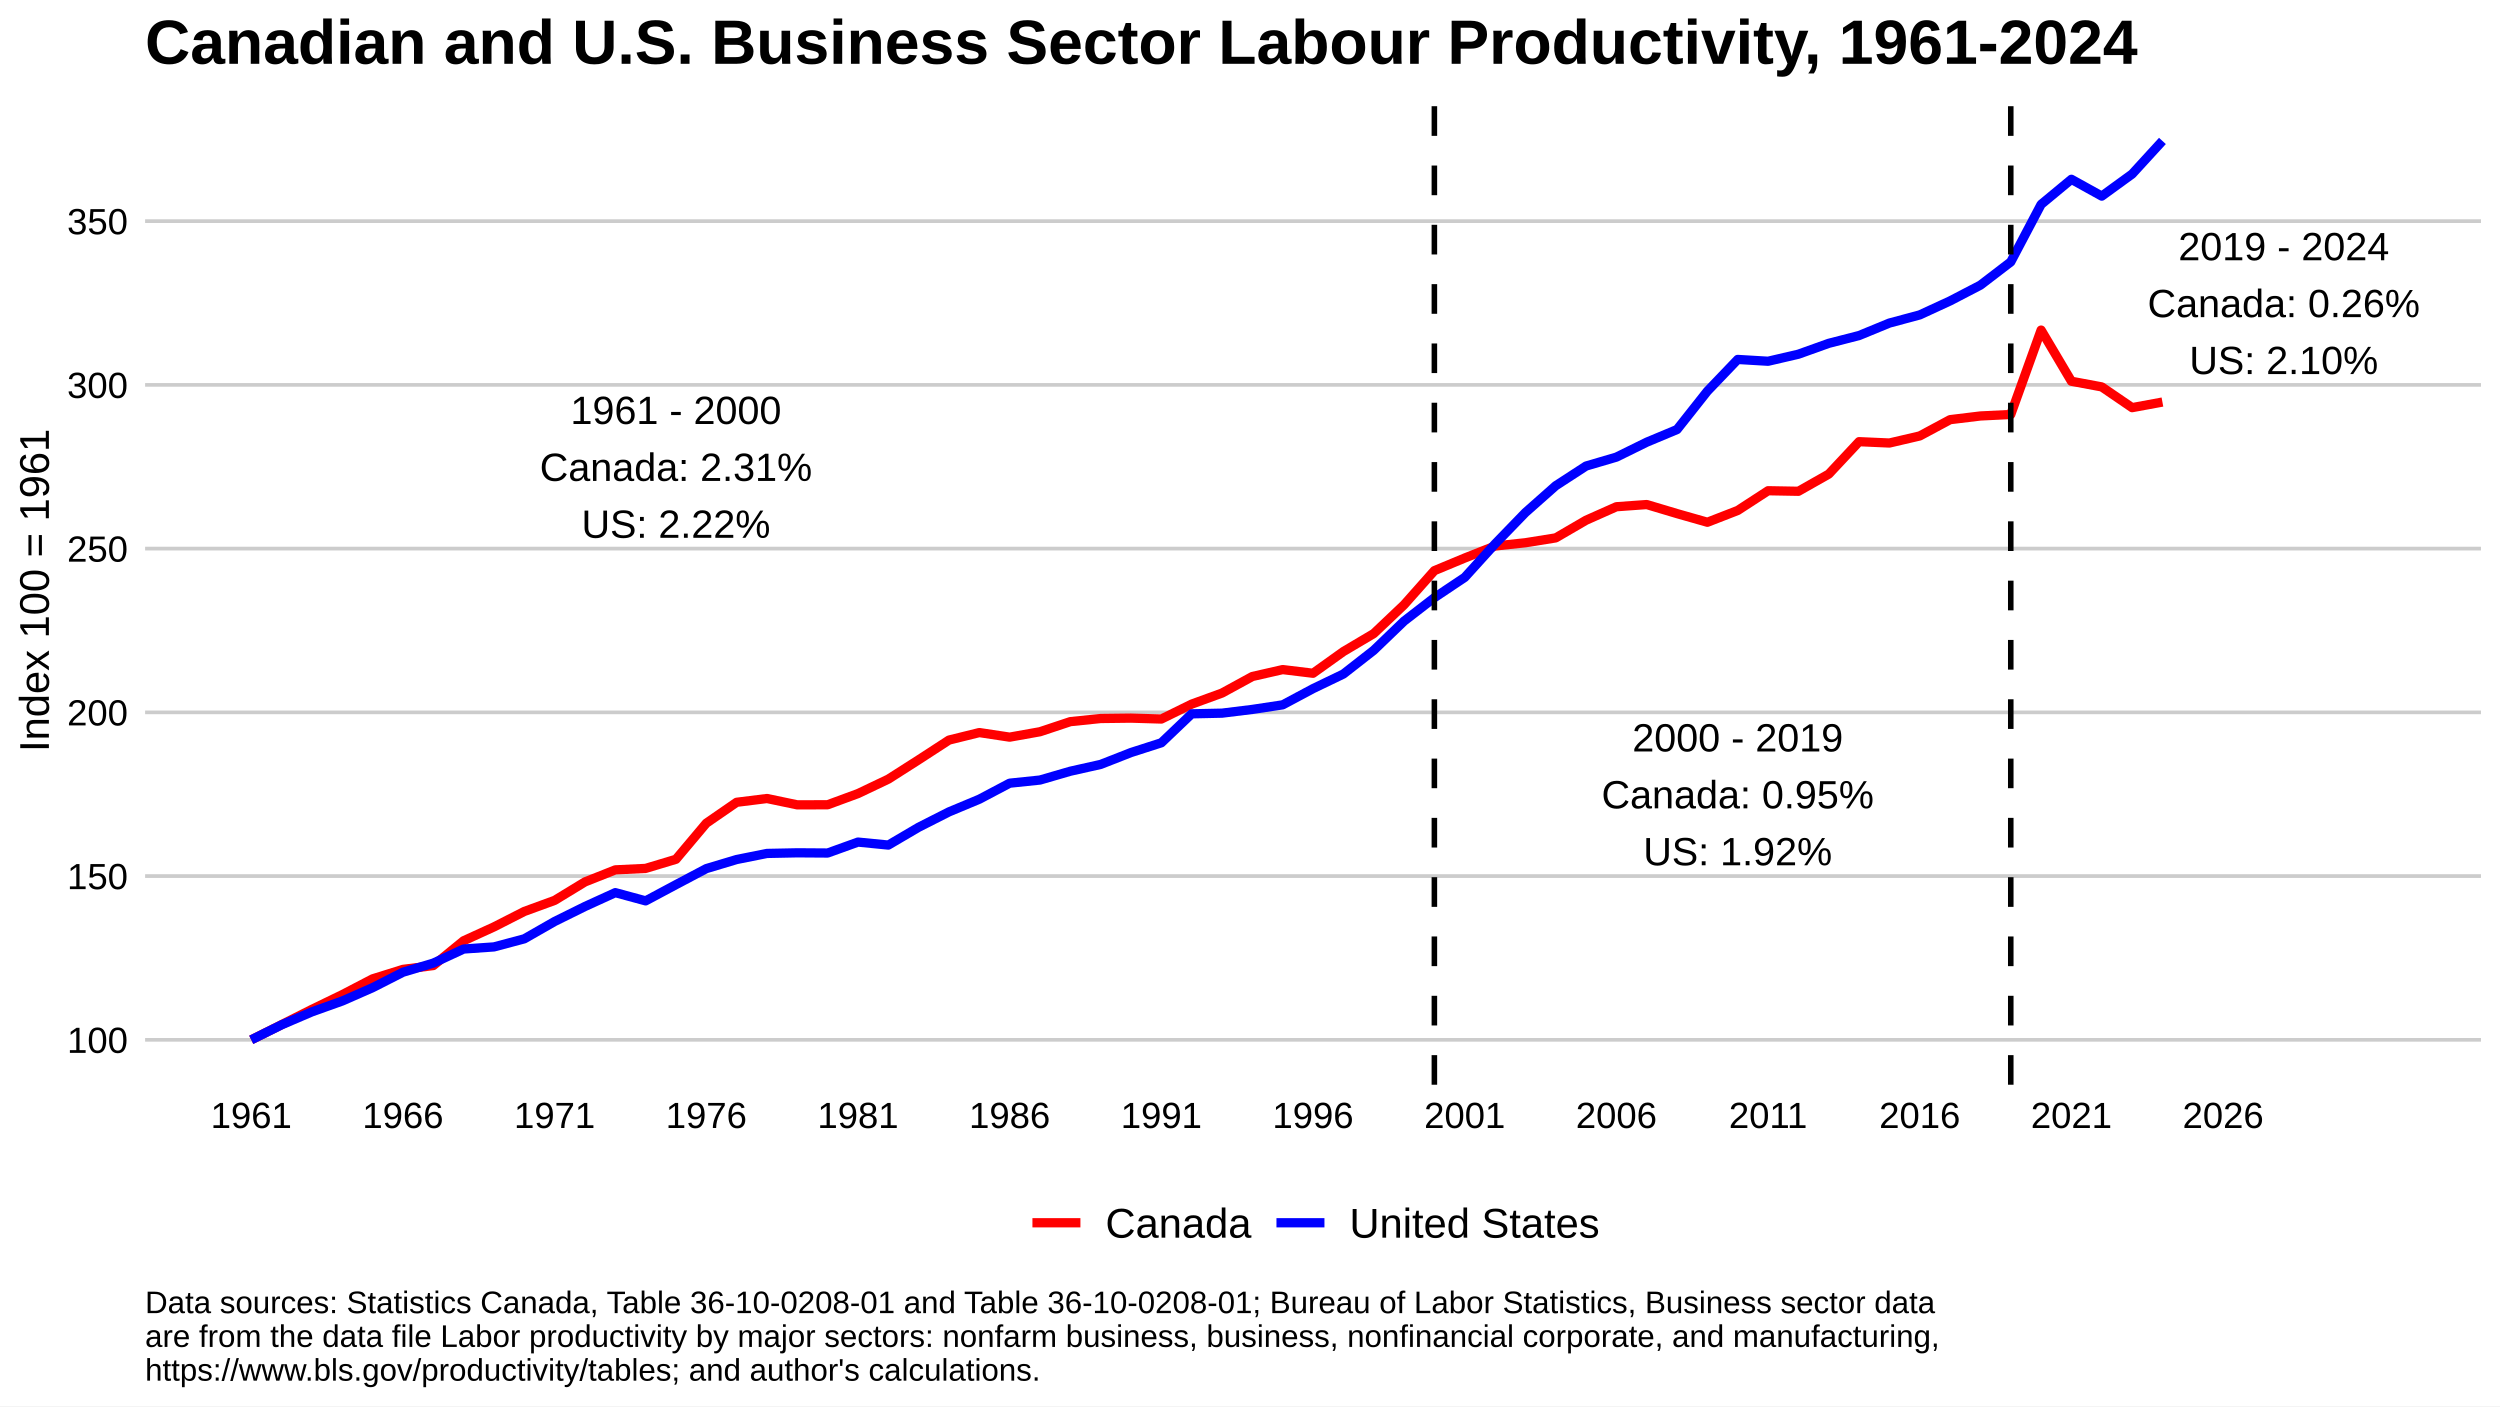
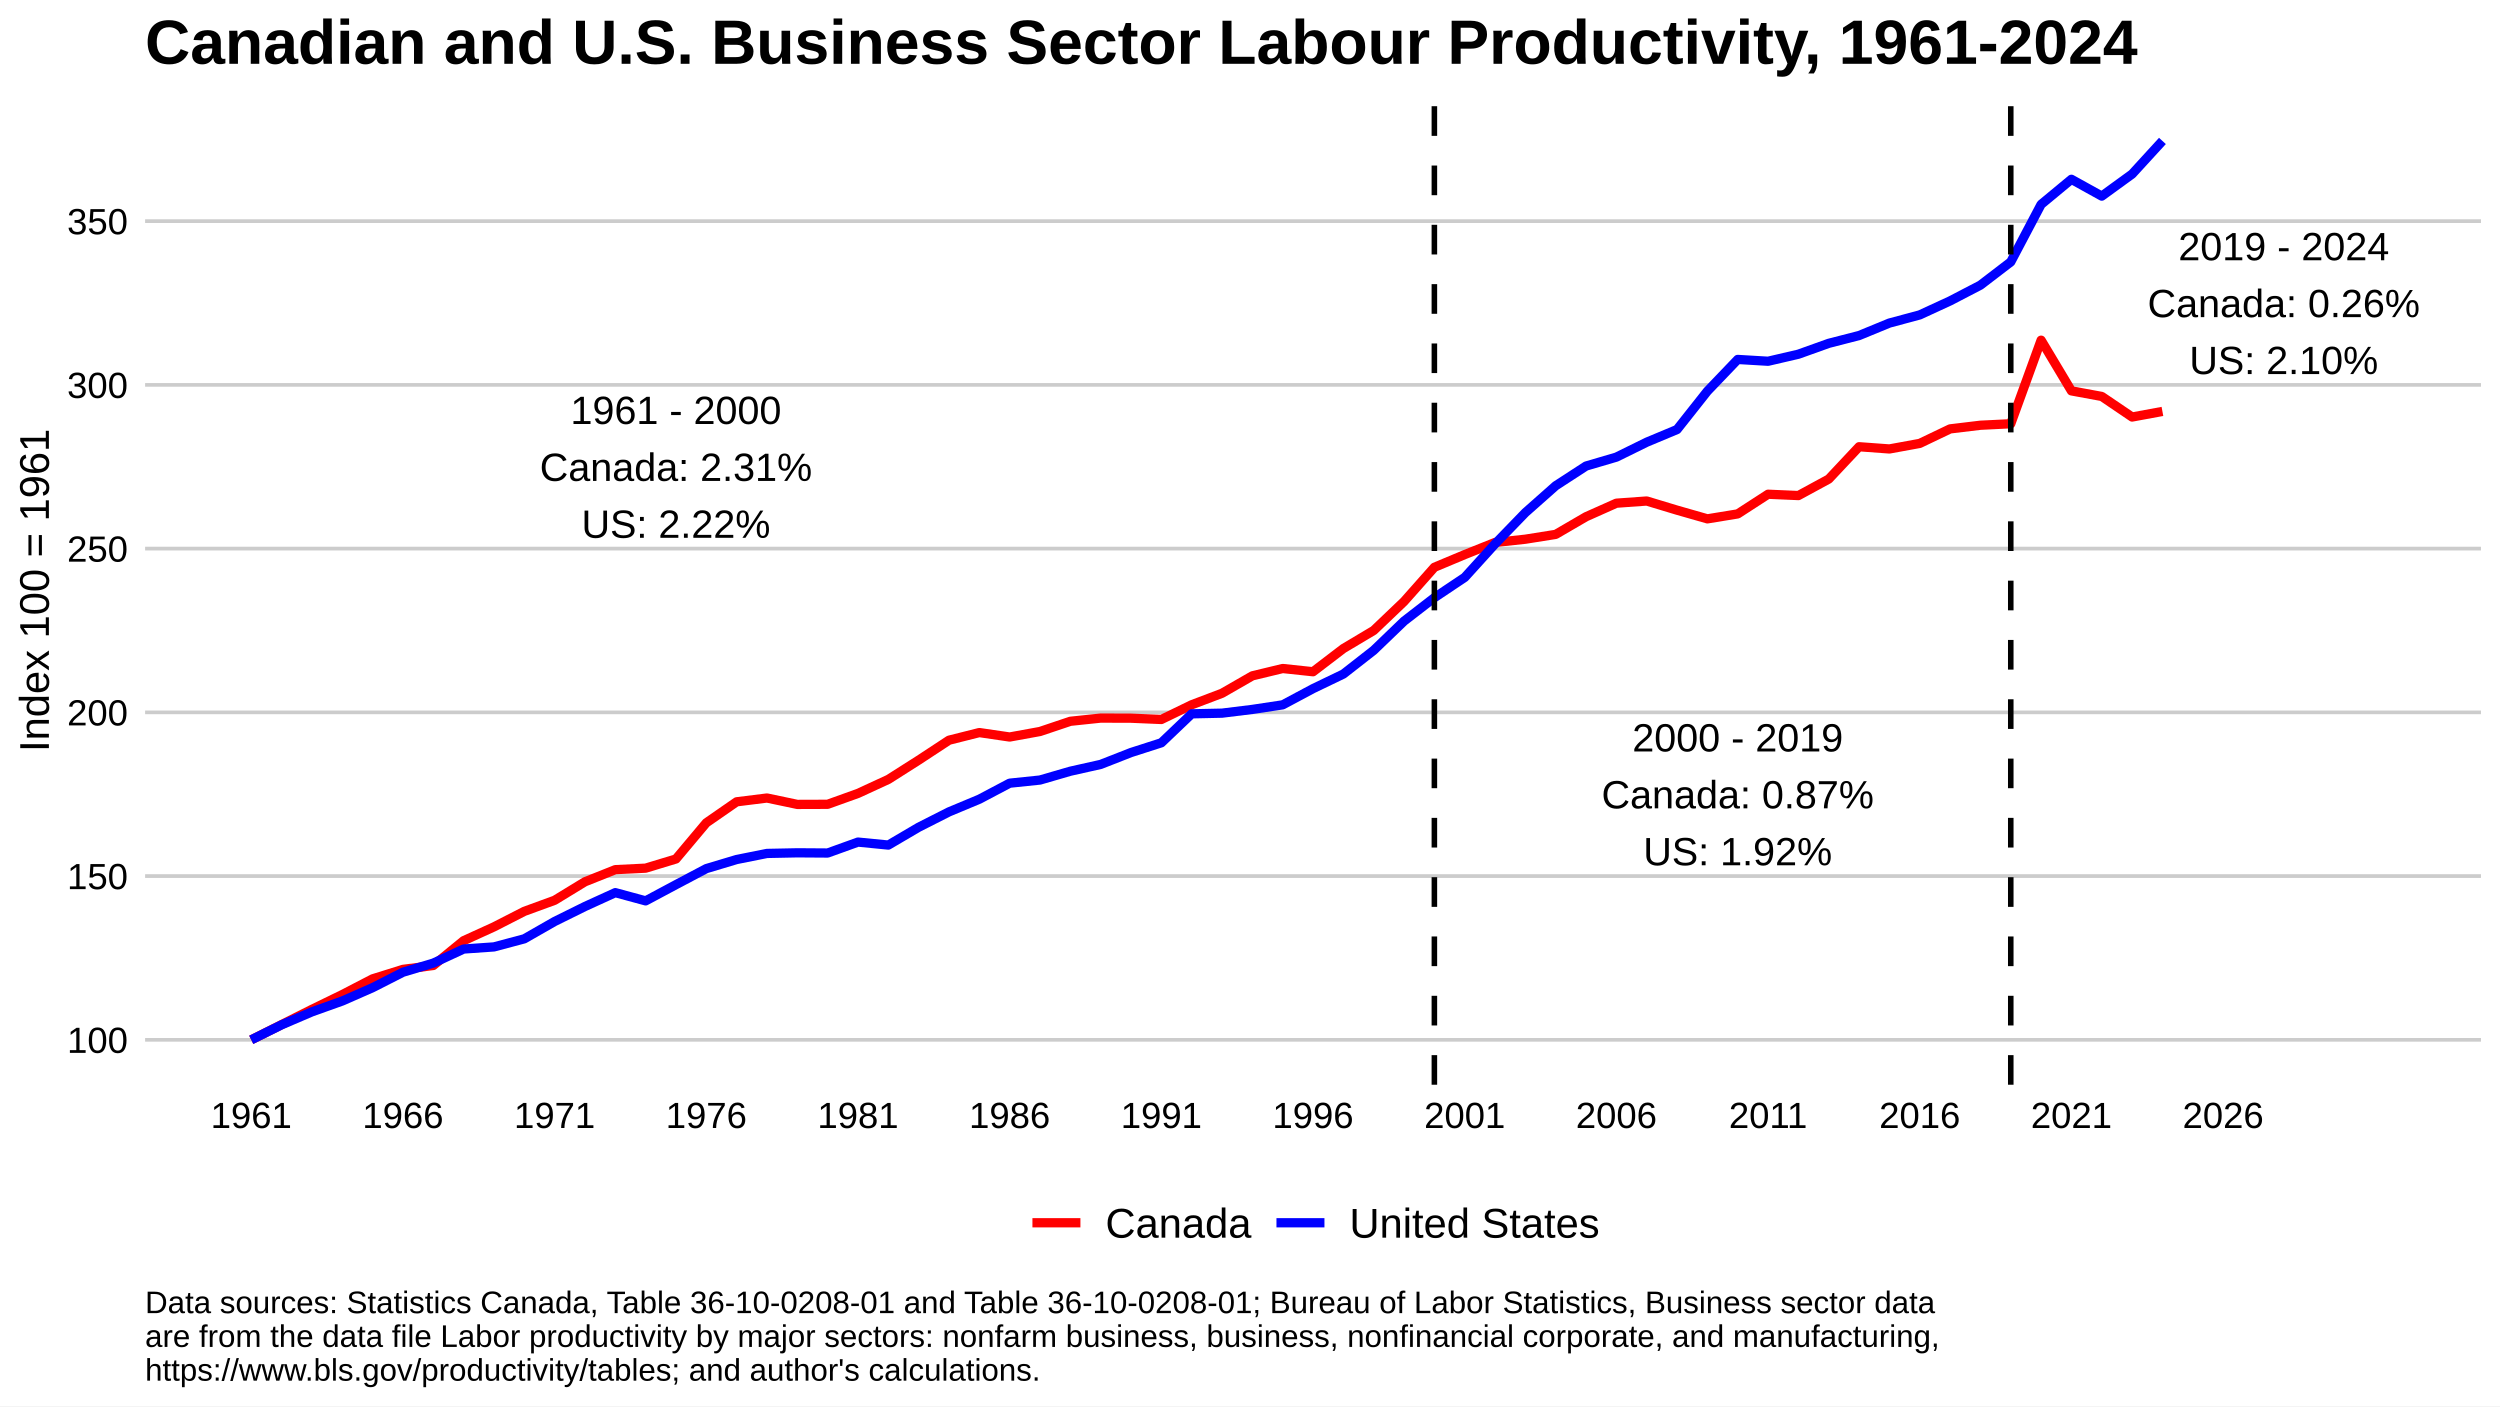
<svg xmlns="http://www.w3.org/2000/svg" class="svglite" width="720.00pt" height="405.00pt" viewBox="0 0 720.00 405.00">
  <defs>
    <style type="text/css">
    .svglite line, .svglite polyline, .svglite polygon, .svglite path, .svglite rect, .svglite circle {
      fill: none;
      stroke: #000000;
      stroke-linecap: round;
      stroke-linejoin: round;
      stroke-miterlimit: 10.00;
    }
    .svglite text {
      white-space: pre;
    }
  </style>
  </defs>
  <rect width="100%" height="100%" style="stroke: none; fill: #FFFFFF;" />
  <defs>
    <clipPath id="cpMC4wMHw3MjAuMDB8MC4wMHw0MDUuMDA=">
      <rect x="0.00" y="0.00" width="720.00" height="405.00" />
    </clipPath>
  </defs>
  <g clip-path="url(#cpMC4wMHw3MjAuMDB8MC4wMHw0MDUuMDA=)">
</g>
  <defs>
    <clipPath id="cpNDEuNzl8NzE0LjUyfDI3LjY0fDMxMi40MQ==">
      <rect x="41.79" y="27.64" width="672.74" height="284.77" />
    </clipPath>
  </defs>
  <g clip-path="url(#cpNDEuNzl8NzE0LjUyfDI3LjY0fDMxMi40MQ==)">
    <polyline points="41.79,299.47 714.52,299.47 " style="stroke-width: 1.07; stroke: #CCCCCC; stroke-linecap: butt;" />
    <polyline points="41.79,252.31 714.52,252.31 " style="stroke-width: 1.07; stroke: #CCCCCC; stroke-linecap: butt;" />
    <polyline points="41.79,205.16 714.52,205.16 " style="stroke-width: 1.07; stroke: #CCCCCC; stroke-linecap: butt;" />
    <polyline points="41.79,158.00 714.52,158.00 " style="stroke-width: 1.07; stroke: #CCCCCC; stroke-linecap: butt;" />
    <polyline points="41.79,110.85 714.52,110.85 " style="stroke-width: 1.07; stroke: #CCCCCC; stroke-linecap: butt;" />
    <polyline points="41.79,63.69 714.52,63.69 " style="stroke-width: 1.07; stroke: #CCCCCC; stroke-linecap: butt;" />
-     <polyline points="72.36,299.47 81.10,295.09 89.84,290.69 98.57,286.46 107.31,281.91 116.05,279.18 124.78,278.08 133.52,270.94 142.26,266.95 151.00,262.50 159.73,259.31 168.47,253.99 177.21,250.52 185.94,250.10 194.68,247.47 203.42,237.08 212.15,231.06 220.89,229.97 229.63,231.80 238.36,231.77 247.10,228.55 255.84,224.39 264.57,218.82 273.31,213.14 282.05,210.98 290.78,212.30 299.52,210.74 308.26,207.83 317.00,206.93 325.73,206.82 334.47,207.08 343.21,202.78 351.94,199.60 360.68,194.83 369.42,192.84 378.15,193.90 386.89,187.65 395.63,182.47 404.36,174.19 413.10,164.35 421.84,160.71 430.57,157.25 439.31,156.31 448.05,154.91 456.78,149.83 465.52,145.94 474.26,145.31 482.99,147.92 491.73,150.41 500.47,147.01 509.21,141.33 517.94,141.49 526.68,136.54 535.42,127.20 544.15,127.59 552.89,125.55 561.63,120.86 570.36,119.80 579.10,119.37 587.84,95.07 596.57,109.80 605.31,111.43 614.05,117.40 622.78,115.79 " style="stroke-width: 2.67; stroke: #FF0000; stroke-linecap: butt;" />
+     <polyline points="72.36,299.47 81.10,295.08 89.84,290.69 98.57,286.44 107.31,281.91 116.05,279.18 124.78,278.06 133.52,270.92 142.26,266.94 151.00,262.47 159.73,259.28 168.47,253.95 177.21,250.46 185.94,250.03 194.68,247.38 203.42,236.97 212.15,230.92 220.89,229.83 229.63,231.67 238.36,231.64 247.10,228.50 255.84,224.47 264.57,218.92 273.31,213.18 282.05,210.98 290.78,212.26 299.52,210.67 308.26,207.73 317.00,206.81 325.73,206.84 334.47,207.21 343.21,202.97 351.94,199.66 360.68,194.64 369.42,192.53 378.15,193.46 386.89,186.78 395.63,181.57 404.36,173.24 413.10,163.38 421.84,159.72 430.57,156.23 439.31,155.29 448.05,153.90 456.78,148.82 465.52,144.92 474.26,144.29 482.99,146.93 491.73,149.43 500.47,148.00 509.21,142.34 517.94,142.72 526.68,137.97 535.42,128.66 544.15,129.30 552.89,127.70 561.63,123.52 570.36,122.47 579.10,122.04 587.84,97.98 596.57,112.57 605.31,114.18 614.05,120.10 622.78,118.49 " style="stroke-width: 2.67; stroke: #FF0000; stroke-linecap: butt;" />
    <polyline points="72.36,299.47 81.10,295.15 89.84,291.41 98.57,288.29 107.31,284.45 116.05,280.00 124.78,277.38 133.52,273.32 142.26,272.71 151.00,270.38 159.73,265.39 168.47,261.07 177.21,257.08 185.94,259.45 194.68,254.78 203.42,250.16 212.15,247.54 220.89,245.79 229.63,245.61 238.36,245.67 247.10,242.52 255.84,243.38 264.57,238.25 273.31,233.82 282.05,230.17 290.78,225.56 299.52,224.65 308.26,222.11 317.00,220.15 325.73,216.73 334.47,213.92 343.21,205.58 351.94,205.39 360.68,204.31 369.42,202.99 378.15,198.33 386.89,194.12 395.63,187.29 404.36,178.89 413.10,172.13 421.84,166.29 430.57,156.66 439.31,147.63 448.05,139.89 456.78,134.22 465.52,131.65 474.26,127.35 482.99,123.70 491.73,112.65 500.47,103.52 509.21,104.04 517.94,102.01 526.68,98.88 535.42,96.63 544.15,93.04 552.89,90.69 561.63,86.66 570.36,82.12 579.10,75.43 587.84,58.87 596.57,51.64 605.31,56.48 614.05,50.13 622.78,40.59 " style="stroke-width: 2.67; stroke: #0000FF; stroke-linecap: butt;" />
    <line x1="413.10" y1="312.41" x2="413.10" y2="27.64" style="stroke-width: 1.60; stroke-dasharray: 8.54,8.54; stroke-linecap: butt;" />
    <line x1="579.10" y1="312.41" x2="579.10" y2="27.64" style="stroke-width: 1.60; stroke-dasharray: 8.54,8.54; stroke-linecap: butt;" />
    <text x="194.68" y="122.11" text-anchor="middle" style="font-size: 11.38px; font-family: &quot;Arial&quot;;" textLength="63.90px" lengthAdjust="spacingAndGlyphs">1961 - 2000 </text>
    <text x="194.68" y="138.50" text-anchor="middle" style="font-size: 11.38px; font-family: &quot;Arial&quot;;" textLength="84.77px" lengthAdjust="spacingAndGlyphs"> Canada: 2.31% </text>
    <text x="194.68" y="154.89" text-anchor="middle" style="font-size: 11.38px; font-family: &quot;Arial&quot;;" textLength="57.55px" lengthAdjust="spacingAndGlyphs"> US: 2.22%</text>
    <text x="500.47" y="216.42" text-anchor="middle" style="font-size: 11.38px; font-family: &quot;Arial&quot;;" textLength="63.90px" lengthAdjust="spacingAndGlyphs">2000 - 2019 </text>
-     <text x="500.47" y="232.81" text-anchor="middle" style="font-size: 11.38px; font-family: &quot;Arial&quot;;" textLength="84.77px" lengthAdjust="spacingAndGlyphs"> Canada: 0.95% </text>
+     <text x="500.47" y="232.81" text-anchor="middle" style="font-size: 11.38px; font-family: &quot;Arial&quot;;" textLength="84.77px" lengthAdjust="spacingAndGlyphs"> Canada: 0.87% </text>
    <text x="500.47" y="249.20" text-anchor="middle" style="font-size: 11.38px; font-family: &quot;Arial&quot;;" textLength="57.55px" lengthAdjust="spacingAndGlyphs"> US: 1.92%</text>
    <text x="657.73" y="74.95" text-anchor="middle" style="font-size: 11.38px; font-family: &quot;Arial&quot;;" textLength="63.90px" lengthAdjust="spacingAndGlyphs">2019 - 2024 </text>
    <text x="657.73" y="91.34" text-anchor="middle" style="font-size: 11.38px; font-family: &quot;Arial&quot;;" textLength="84.77px" lengthAdjust="spacingAndGlyphs"> Canada: 0.26% </text>
    <text x="657.73" y="107.73" text-anchor="middle" style="font-size: 11.38px; font-family: &quot;Arial&quot;;" textLength="57.55px" lengthAdjust="spacingAndGlyphs"> US: 2.10%</text>
  </g>
  <g clip-path="url(#cpMC4wMHw3MjAuMDB8MC4wMHw0MDUuMDA=)">
    <text x="36.85" y="303.23" text-anchor="end" style="font-size: 10.50px; font-family: &quot;Arial&quot;;" textLength="17.52px" lengthAdjust="spacingAndGlyphs">100</text>
    <text x="36.85" y="256.07" text-anchor="end" style="font-size: 10.50px; font-family: &quot;Arial&quot;;" textLength="17.52px" lengthAdjust="spacingAndGlyphs">150</text>
    <text x="36.85" y="208.92" text-anchor="end" style="font-size: 10.50px; font-family: &quot;Arial&quot;;" textLength="17.52px" lengthAdjust="spacingAndGlyphs">200</text>
    <text x="36.85" y="161.76" text-anchor="end" style="font-size: 10.50px; font-family: &quot;Arial&quot;;" textLength="17.52px" lengthAdjust="spacingAndGlyphs">250</text>
    <text x="36.85" y="114.61" text-anchor="end" style="font-size: 10.50px; font-family: &quot;Arial&quot;;" textLength="17.52px" lengthAdjust="spacingAndGlyphs">300</text>
    <text x="36.85" y="67.45" text-anchor="end" style="font-size: 10.50px; font-family: &quot;Arial&quot;;" textLength="17.52px" lengthAdjust="spacingAndGlyphs">350</text>
    <text x="72.36" y="324.86" text-anchor="middle" style="font-size: 10.50px; font-family: &quot;Arial&quot;;" textLength="23.36px" lengthAdjust="spacingAndGlyphs">1961</text>
    <text x="116.05" y="324.86" text-anchor="middle" style="font-size: 10.50px; font-family: &quot;Arial&quot;;" textLength="23.36px" lengthAdjust="spacingAndGlyphs">1966</text>
    <text x="159.73" y="324.86" text-anchor="middle" style="font-size: 10.50px; font-family: &quot;Arial&quot;;" textLength="23.36px" lengthAdjust="spacingAndGlyphs">1971</text>
    <text x="203.42" y="324.86" text-anchor="middle" style="font-size: 10.50px; font-family: &quot;Arial&quot;;" textLength="23.36px" lengthAdjust="spacingAndGlyphs">1976</text>
    <text x="247.10" y="324.86" text-anchor="middle" style="font-size: 10.50px; font-family: &quot;Arial&quot;;" textLength="23.36px" lengthAdjust="spacingAndGlyphs">1981</text>
    <text x="290.78" y="324.86" text-anchor="middle" style="font-size: 10.50px; font-family: &quot;Arial&quot;;" textLength="23.36px" lengthAdjust="spacingAndGlyphs">1986</text>
    <text x="334.47" y="324.86" text-anchor="middle" style="font-size: 10.50px; font-family: &quot;Arial&quot;;" textLength="23.36px" lengthAdjust="spacingAndGlyphs">1991</text>
    <text x="378.15" y="324.86" text-anchor="middle" style="font-size: 10.50px; font-family: &quot;Arial&quot;;" textLength="23.36px" lengthAdjust="spacingAndGlyphs">1996</text>
    <text x="421.84" y="324.86" text-anchor="middle" style="font-size: 10.50px; font-family: &quot;Arial&quot;;" textLength="23.36px" lengthAdjust="spacingAndGlyphs">2001</text>
    <text x="465.52" y="324.86" text-anchor="middle" style="font-size: 10.50px; font-family: &quot;Arial&quot;;" textLength="23.36px" lengthAdjust="spacingAndGlyphs">2006</text>
    <text x="509.21" y="324.86" text-anchor="middle" style="font-size: 10.50px; font-family: &quot;Arial&quot;;" textLength="22.58px" lengthAdjust="spacingAndGlyphs">2011</text>
    <text x="552.89" y="324.86" text-anchor="middle" style="font-size: 10.50px; font-family: &quot;Arial&quot;;" textLength="23.36px" lengthAdjust="spacingAndGlyphs">2016</text>
    <text x="596.57" y="324.86" text-anchor="middle" style="font-size: 10.50px; font-family: &quot;Arial&quot;;" textLength="23.36px" lengthAdjust="spacingAndGlyphs">2021</text>
    <text x="640.26" y="324.86" text-anchor="middle" style="font-size: 10.50px; font-family: &quot;Arial&quot;;" textLength="23.36px" lengthAdjust="spacingAndGlyphs">2026</text>
    <text transform="translate(14.08,170.03) rotate(-90)" text-anchor="middle" style="font-size: 12.00px; font-family: &quot;Arial&quot;;" textLength="93.10px" lengthAdjust="spacingAndGlyphs">Index 100 = 1961</text>
    <line x1="297.34" y1="352.15" x2="311.16" y2="352.15" style="stroke-width: 2.67; stroke: #FF0000; stroke-linecap: butt;" />
    <line x1="367.62" y1="352.15" x2="381.44" y2="352.15" style="stroke-width: 2.67; stroke: #0000FF; stroke-linecap: butt;" />
    <text x="318.37" y="356.45" style="font-size: 12.00px; font-family: &quot;Arial&quot;;" textLength="42.04px" lengthAdjust="spacingAndGlyphs">Canada</text>
    <text x="388.65" y="356.45" style="font-size: 12.00px; font-family: &quot;Arial&quot;;" textLength="72.05px" lengthAdjust="spacingAndGlyphs">United States</text>
    <text x="41.79" y="18.37" style="font-size: 18.00px; font-weight: bold; font-family: &quot;Arial&quot;;" textLength="573.81px" lengthAdjust="spacingAndGlyphs">Canadian and U.S. Business Sector Labour Productivity, 1961-2024</text>
    <text x="41.79" y="378.19" style="font-size: 9.00px; font-family: &quot;Arial&quot;;" textLength="520.34px" lengthAdjust="spacingAndGlyphs"> Data sources: Statistics Canada, Table 36-10-0208-01 and Table 36-10-0208-01; Bureau of Labor Statistics, Business sector data </text>
    <text x="41.79" y="387.91" style="font-size: 9.00px; font-family: &quot;Arial&quot;;" textLength="521.62px" lengthAdjust="spacingAndGlyphs"> are from the data file Labor productivity by major sectors: nonfarm business, business, nonfinancial corporate, and manufacturing, </text>
    <text x="41.79" y="397.63" style="font-size: 9.00px; font-family: &quot;Arial&quot;;" textLength="260.29px" lengthAdjust="spacingAndGlyphs"> https://www.bls.gov/productivity/tables; and author's calculations.</text>
  </g>
</svg>
